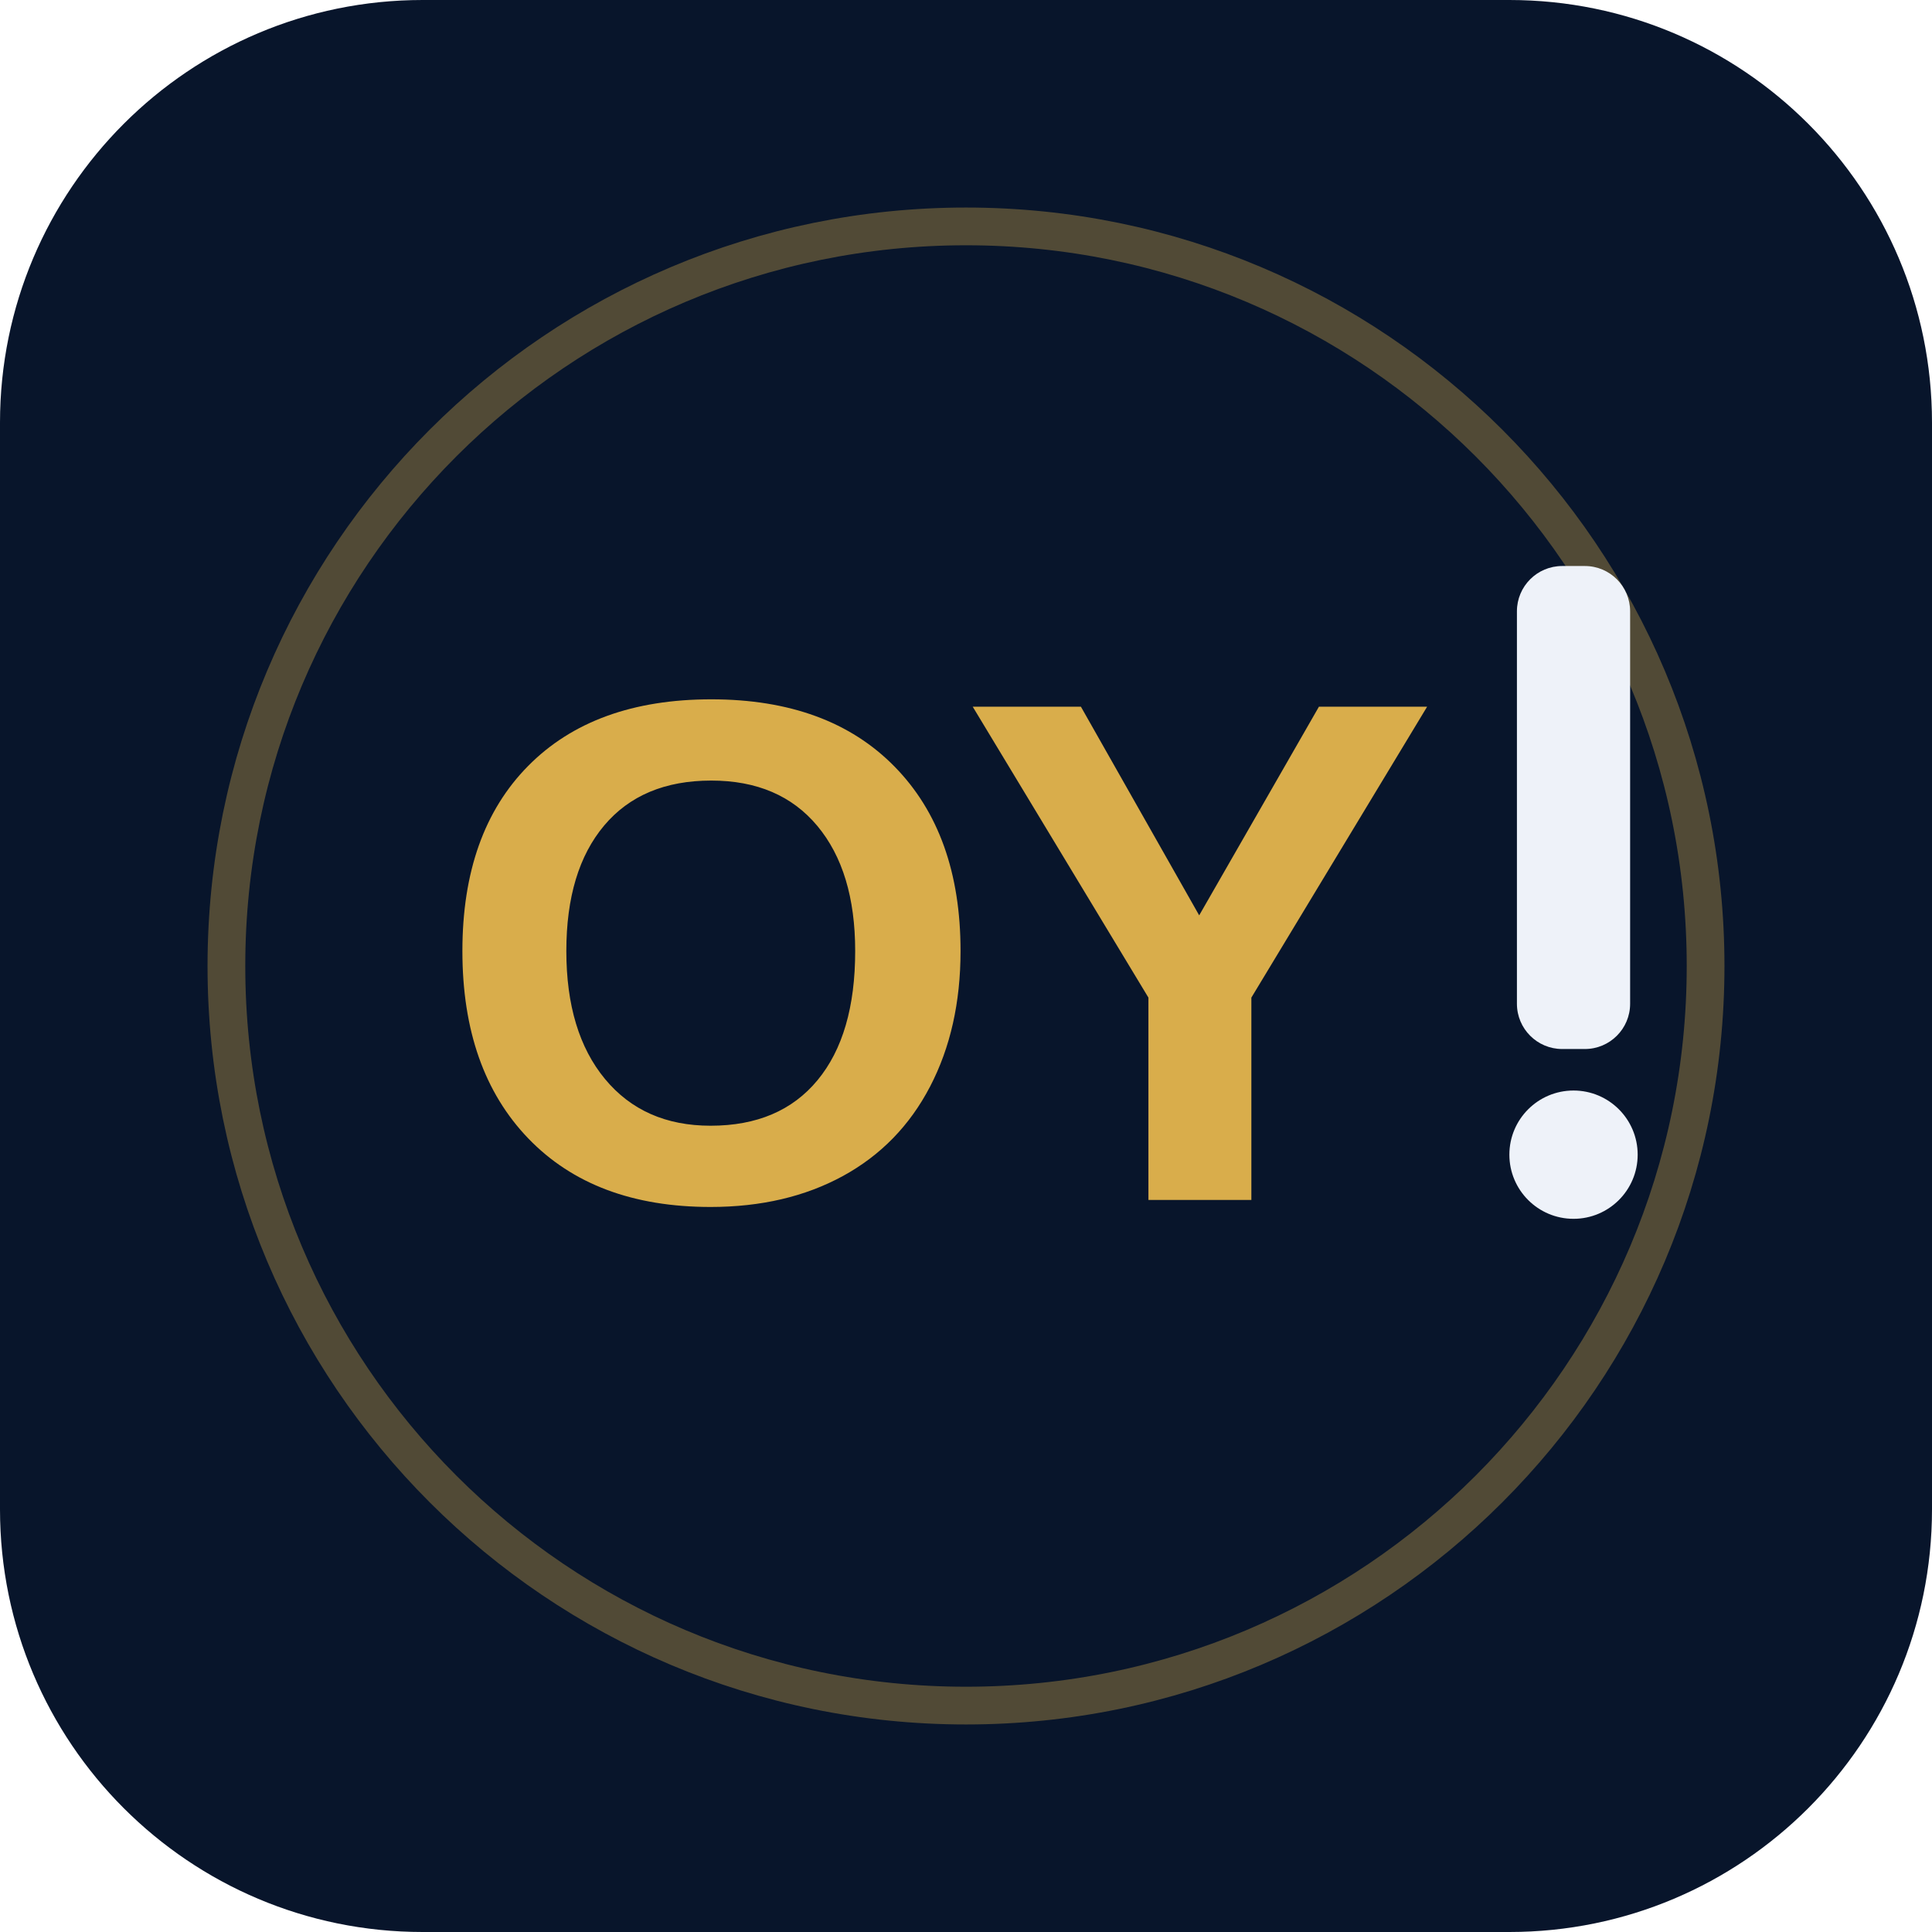
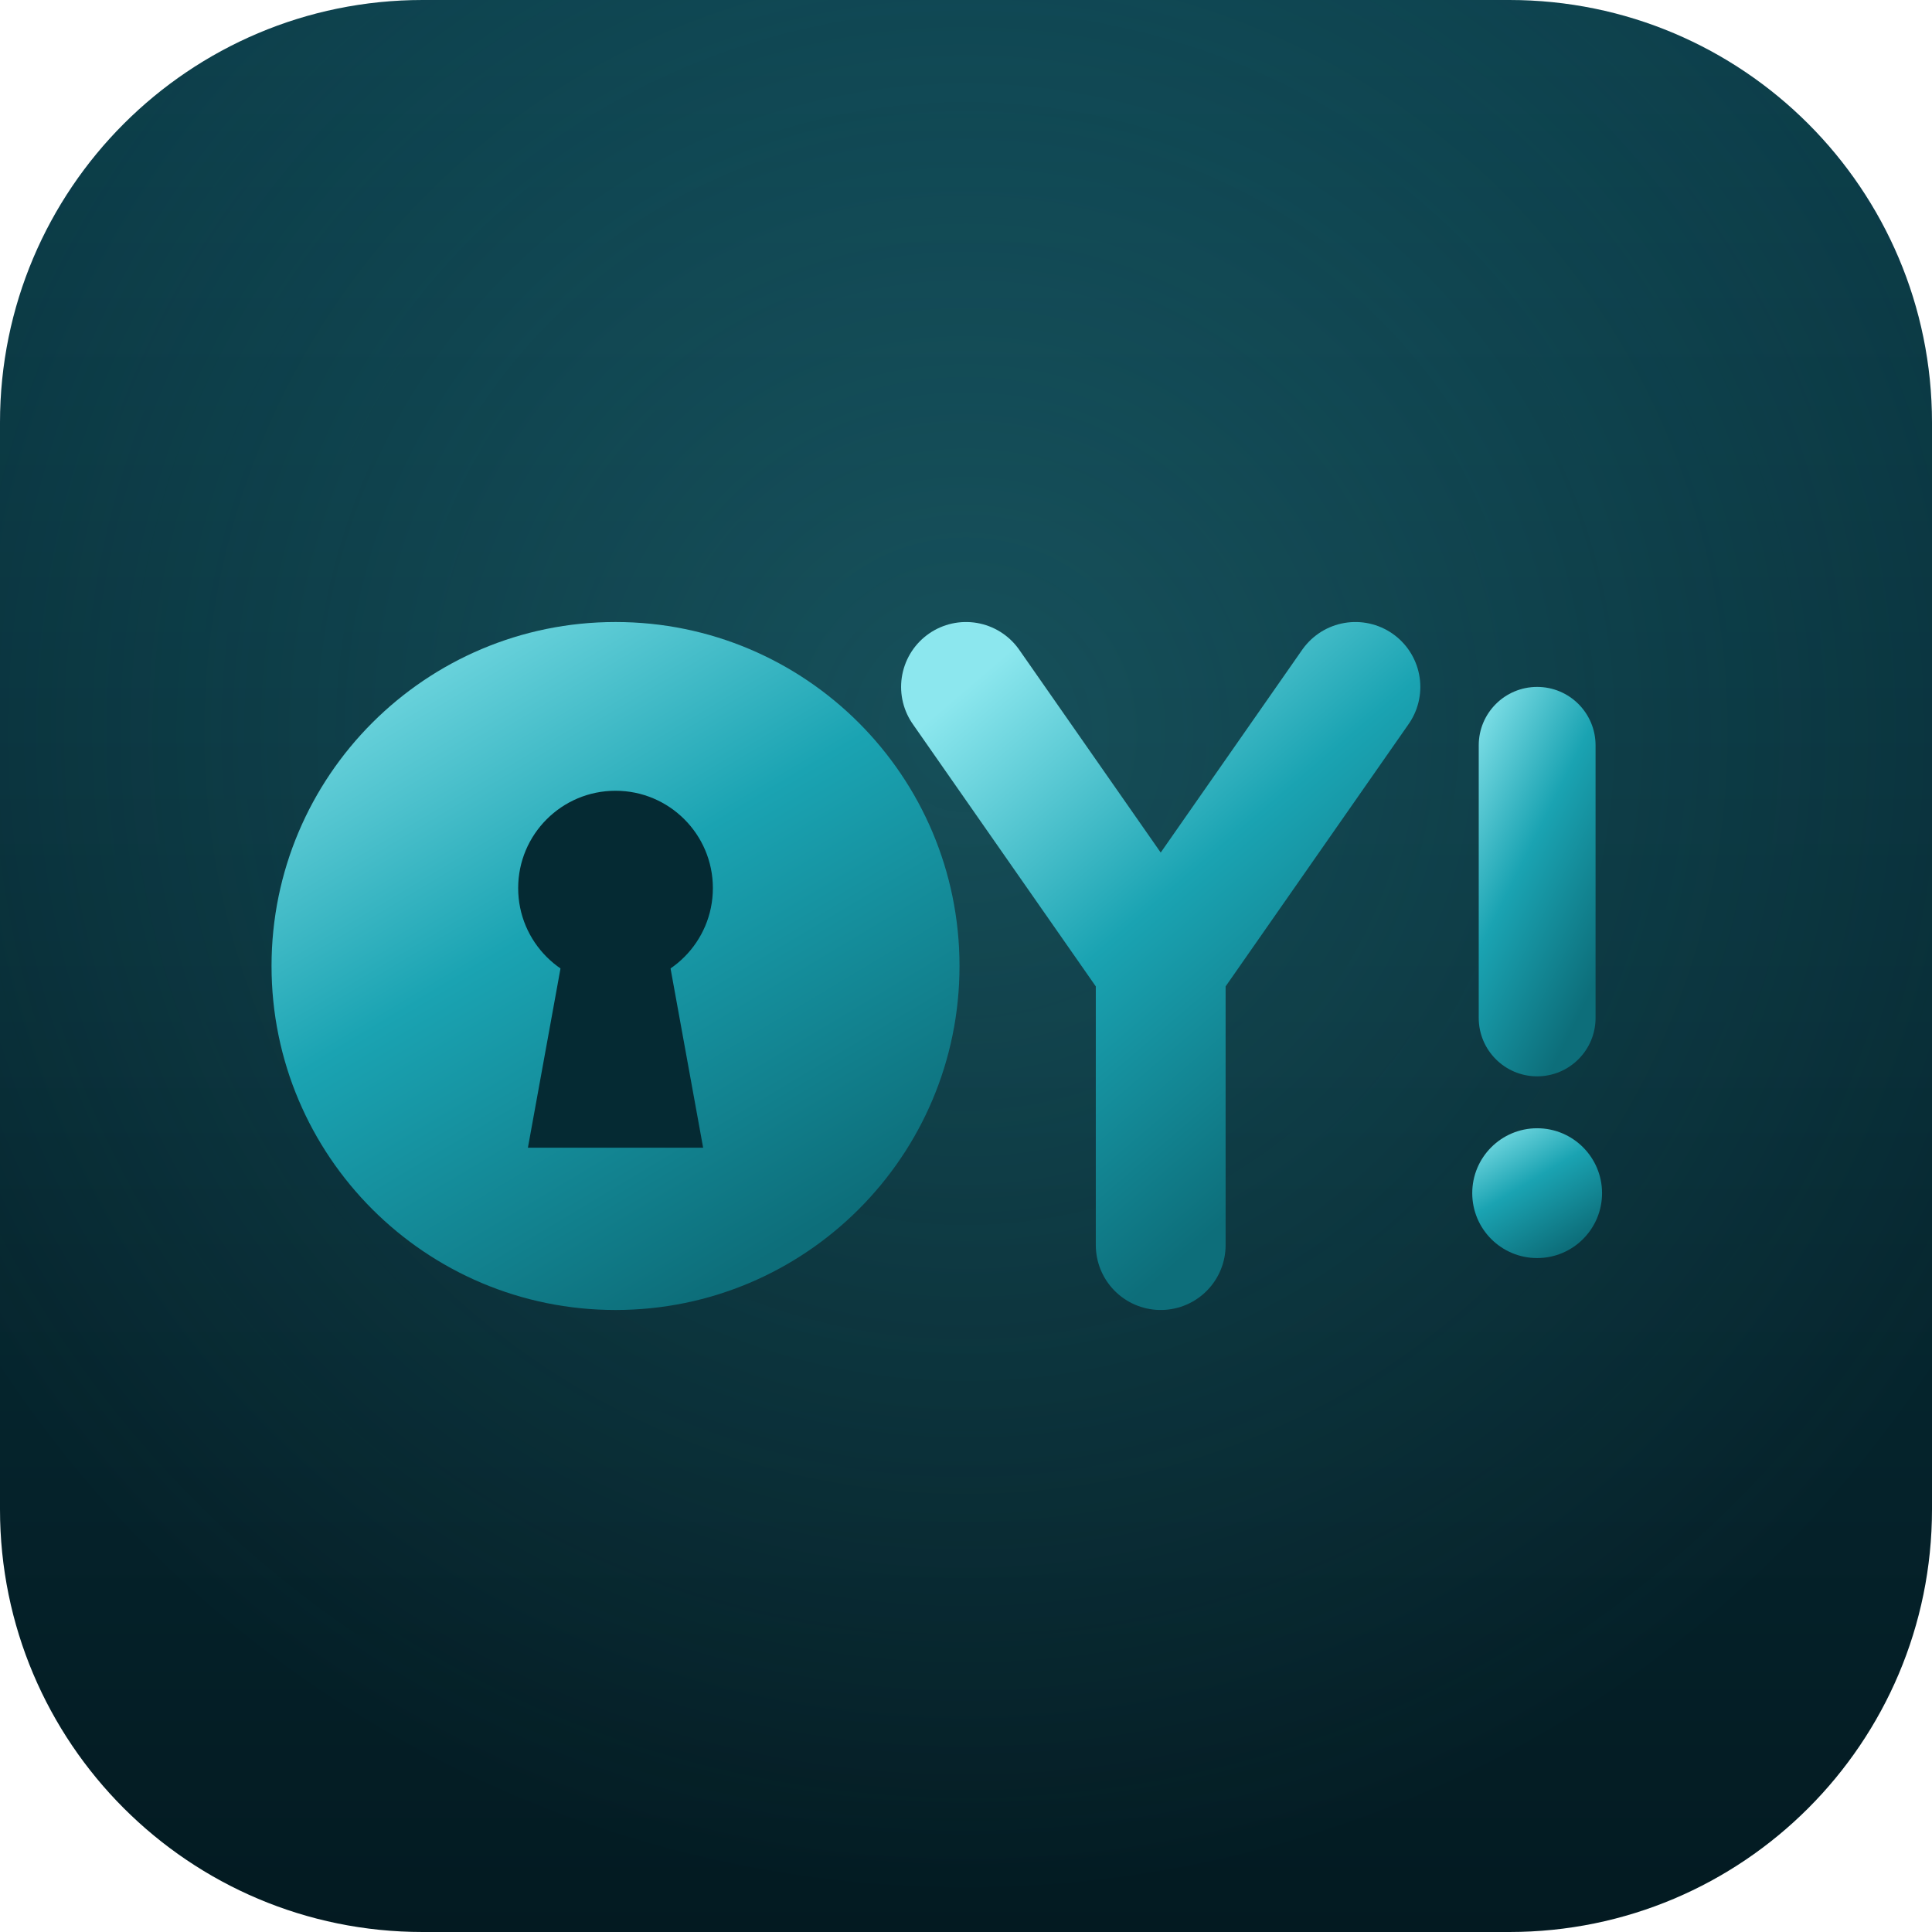
<svg xmlns="http://www.w3.org/2000/svg" viewBox="0 0 512 512">
-   <rect width="512" height="512" rx="112" fill="#08152b" />
-   <circle cx="256" cy="256" r="196" fill="none" stroke="#d9ad4b" stroke-width="10" opacity=".35" />
-   <text x="248" y="318" text-anchor="middle" font-family="Arial Black, Arial, sans-serif" font-weight="900" font-size="190" letter-spacing="-8" fill="#d9ad4b">OY</text>
-   <rect x="402" y="150" width="30" height="128" rx="12" fill="#eef2f9" />
-   <circle cx="417" cy="306" r="17" fill="#eef2f9" />
+   <defs>
+     <linearGradient id="t" x1="0" y1="0" x2=".6" y2="1">
+       <stop offset="0" stop-color="#8ce7ee" />
+       <stop offset=".5" stop-color="#1aa3b2" />
+       <stop offset="1" stop-color="#0d6e7a" />
+     </linearGradient>
+     <linearGradient id="bg" x1="0" y1="0" x2="0" y2="1">
+       <stop offset="0" stop-color="#0b3d49" />
+       <stop offset="1" stop-color="#031a21" />
+     </linearGradient>
+     <radialGradient id="glow" cx=".5" cy=".38" r=".6">
+       <stop offset="0" stop-color="#4fd0db" stop-opacity=".2" />
+       <stop offset="1" stop-color="#4fd0db" stop-opacity="0" />
+     </radialGradient>
+   </defs>
+   <rect width="512" height="512" rx="112" fill="url(#bg)" />
+   <rect width="512" height="512" rx="112" fill="url(#glow)" />
+   <g transform="translate(256 256) scale(.86) translate(-276 -256)">
+     <circle cx="168" cy="256" r="106" fill="url(#t)" />
+     <circle cx="168" cy="232" r="30" fill="#052a33" />
+     <path d="M153 246 h30 l12 66 h-54z" fill="#052a33" />
+     <path d="M276 170 L336 256 L396 170 M336 256 V342" fill="none" stroke="url(#t)" stroke-width="40" stroke-linecap="round" stroke-linejoin="round" />
+     <rect x="434" y="170" width="36" height="120" rx="18" fill="url(#t)" />
+     <circle cx="452" cy="326" r="20" fill="url(#t)" />
+   </g>
</svg>
